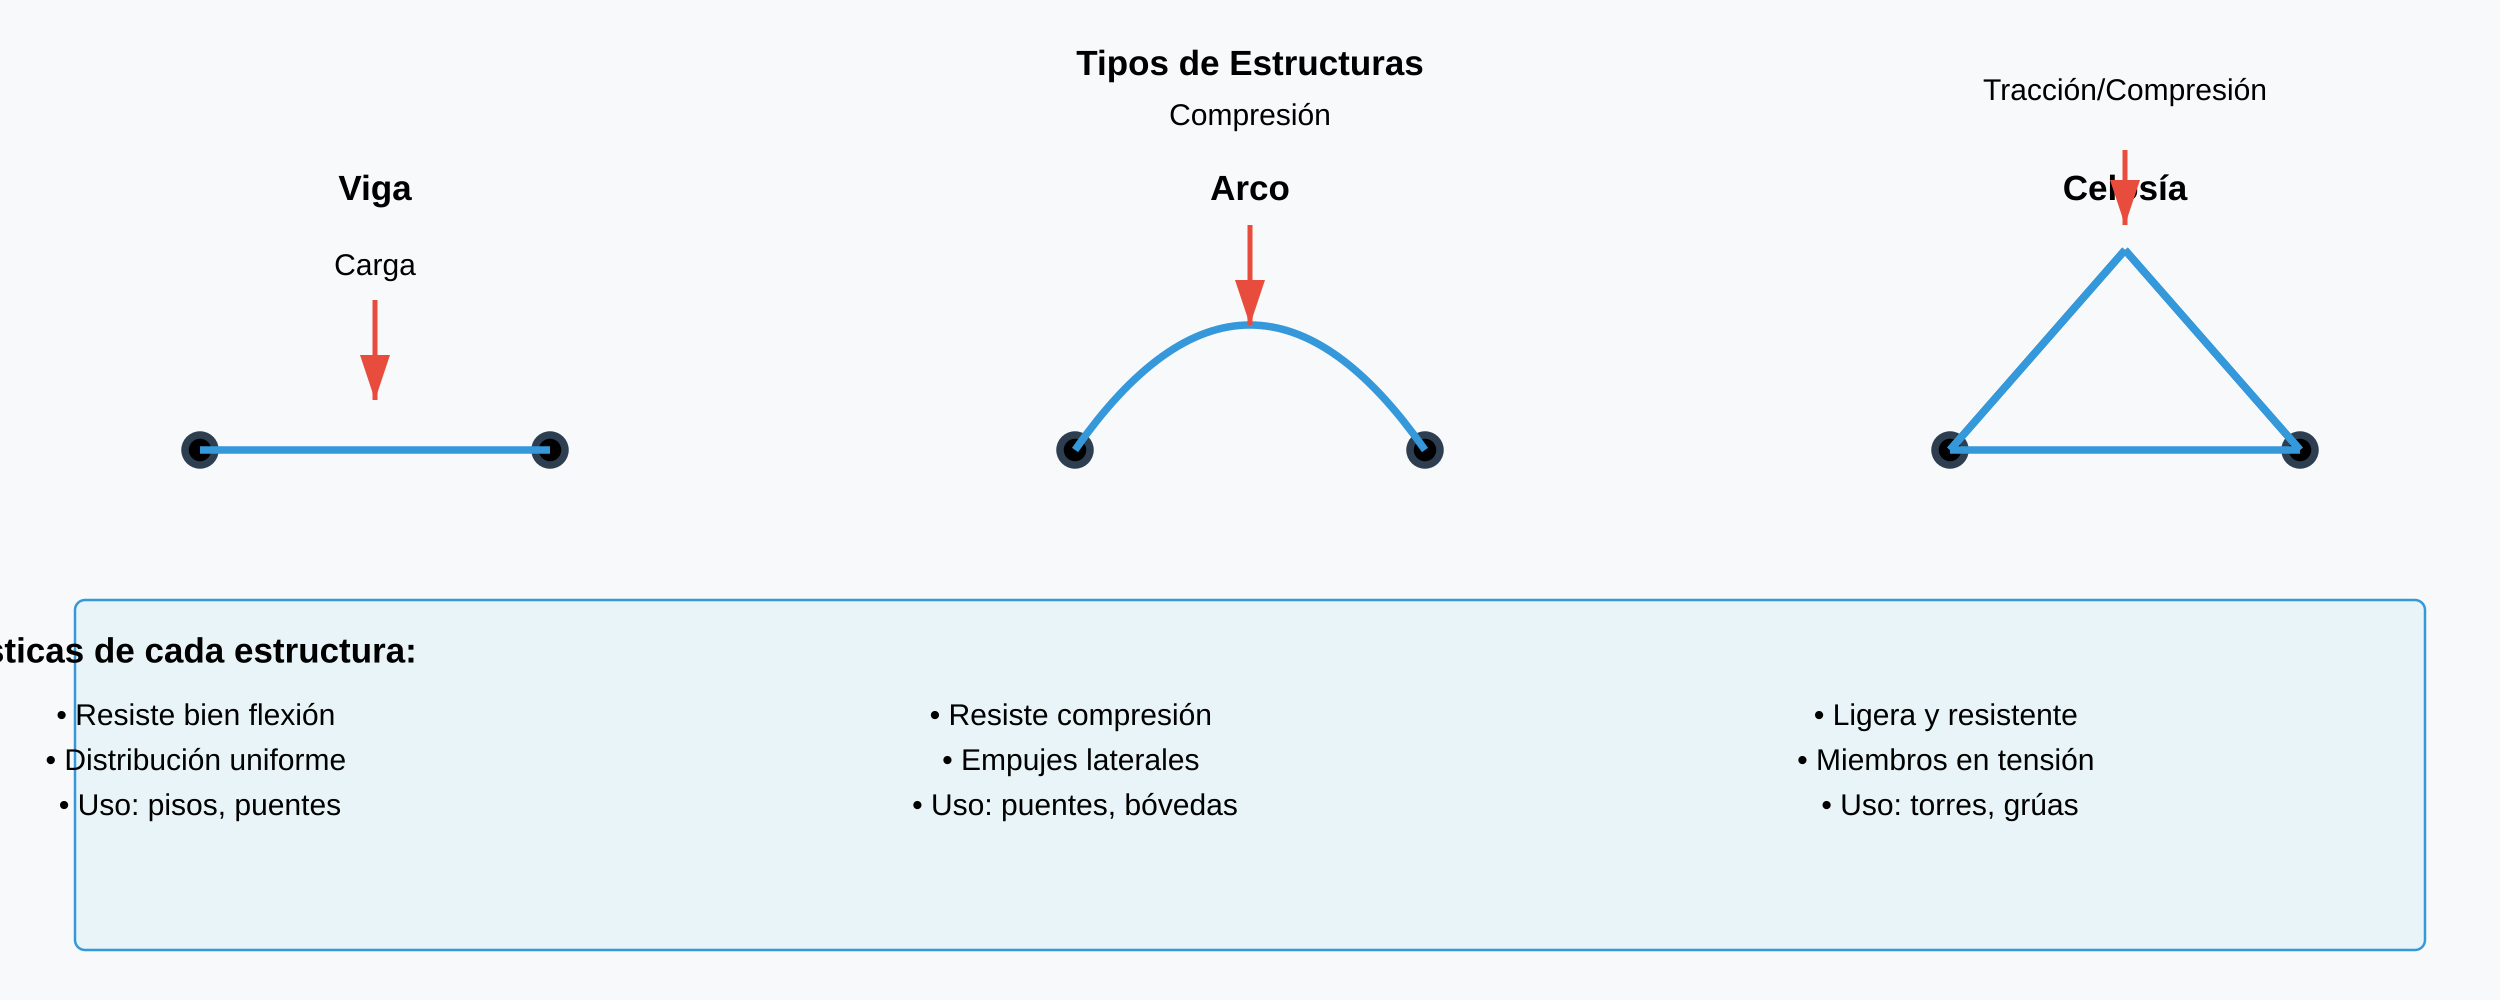
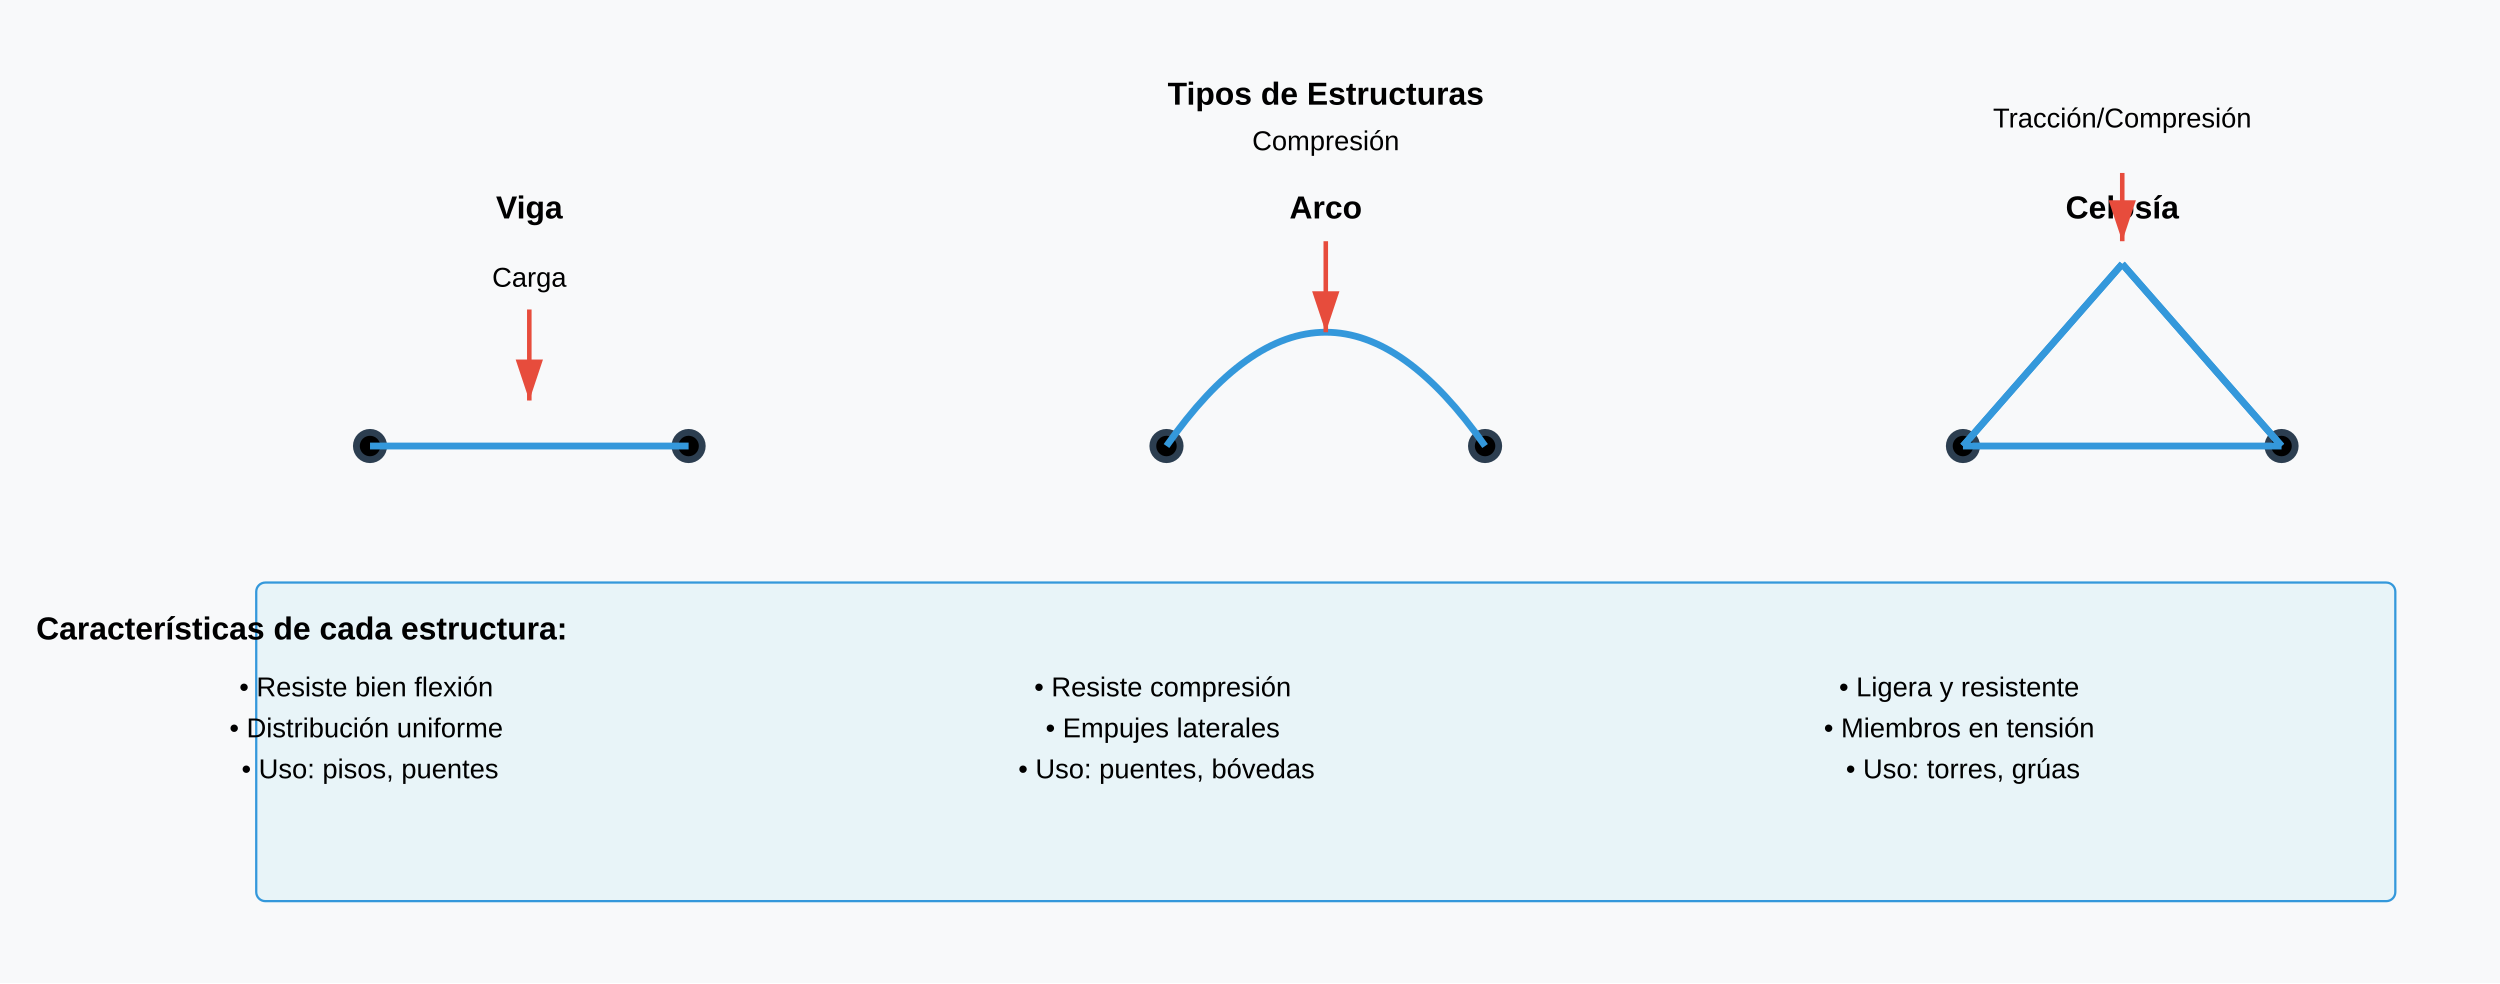
- <svg xmlns="http://www.w3.org/2000/svg" viewBox="0 0 1000 400">
+ <svg xmlns="http://www.w3.org/2000/svg" viewBox="-82.6 -16 1098.6 432">
  <defs>
    <style>
      .label { font-family: Arial, sans-serif; font-size: 14px; font-weight: bold; text-anchor: middle; }
      .label-small { font-family: Arial, sans-serif; font-size: 12px; text-anchor: middle; }
      .force-arrow { stroke: #e74c3c; stroke-width: 2; fill: none; marker-end: url(#arrowred); }
      .support { stroke: #2c3e50; stroke-width: 3; }
      .member { stroke: #3498db; stroke-width: 3; fill: none; }
    </style>
    <marker id="arrowred" markerWidth="10" markerHeight="10" refX="9" refY="3" orient="auto" markerUnits="strokeWidth">
      <path d="M0,0 L0,6 L9,3 z" fill="#e74c3c" />
    </marker>
  </defs>
-   <rect width="1000" height="400" fill="#f8f9fa" />
+   <rect x="-83" y="-16" width="1099" height="432" fill="#f8f9fa" />
  <text x="500" y="30" class="label" font-size="18">Tipos de Estructuras</text>
  <g>
    <text x="150" y="80" class="label">Viga</text>
    <circle cx="80" cy="180" r="6" class="support" />
    <circle cx="220" cy="180" r="6" class="support" />
    <line x1="80" y1="180" x2="220" y2="180" class="member" />
    <path d="M150,120 L150,160" class="force-arrow" stroke-width="2.5" />
    <text x="150" y="110" class="label-small">Carga</text>
  </g>
  <g>
    <text x="500" y="80" class="label">Arco</text>
    <circle cx="430" cy="180" r="6" class="support" />
    <circle cx="570" cy="180" r="6" class="support" />
    <path d="M430,180 Q500,80 570,180" class="member" />
    <path d="M500,90 L500,130" class="force-arrow" stroke-width="2.5" />
    <text x="500" y="50" class="label-small">Compresión</text>
  </g>
  <g>
    <text x="850" y="80" class="label">Celosía</text>
    <circle cx="780" cy="180" r="6" class="support" />
    <circle cx="920" cy="180" r="6" class="support" />
    <line x1="780" y1="180" x2="850" y2="100" class="member" />
    <line x1="850" y1="100" x2="920" y2="180" class="member" />
    <line x1="780" y1="180" x2="920" y2="180" class="member" />
    <line x1="850" y1="100" x2="780" y2="180" class="member" />
    <line x1="850" y1="100" x2="920" y2="180" class="member" />
    <path d="M850,60 L850,90" class="force-arrow" stroke-width="2.5" />
    <text x="850" y="40" class="label-small">Tracción/Compresión</text>
  </g>
  <rect x="30" y="240" width="940" height="140" fill="#e8f4f8" stroke="#3498db" stroke-width="1" rx="4" />
  <text x="50" y="265" class="label" font-size="14">Características de cada estructura:</text>
  <text x="150" y="290" class="label-small" text-anchor="start" font-weight="normal">
    <tspan x="80" dy="0">• Resiste bien flexión</tspan>
    <tspan x="80" dy="18">• Distribución uniforme</tspan>
    <tspan x="80" dy="18">• Uso: pisos, puentes</tspan>
  </text>
  <text x="150" y="290" class="label-small" text-anchor="start" font-weight="normal">
    <tspan x="430" dy="0">• Resiste compresión</tspan>
    <tspan x="430" dy="18">• Empujes laterales</tspan>
    <tspan x="430" dy="18">• Uso: puentes, bóvedas</tspan>
  </text>
  <text x="150" y="290" class="label-small" text-anchor="start" font-weight="normal">
    <tspan x="780" dy="0">• Ligera y resistente</tspan>
    <tspan x="780" dy="18">• Miembros en tensión</tspan>
    <tspan x="780" dy="18">• Uso: torres, grúas</tspan>
  </text>
</svg>
